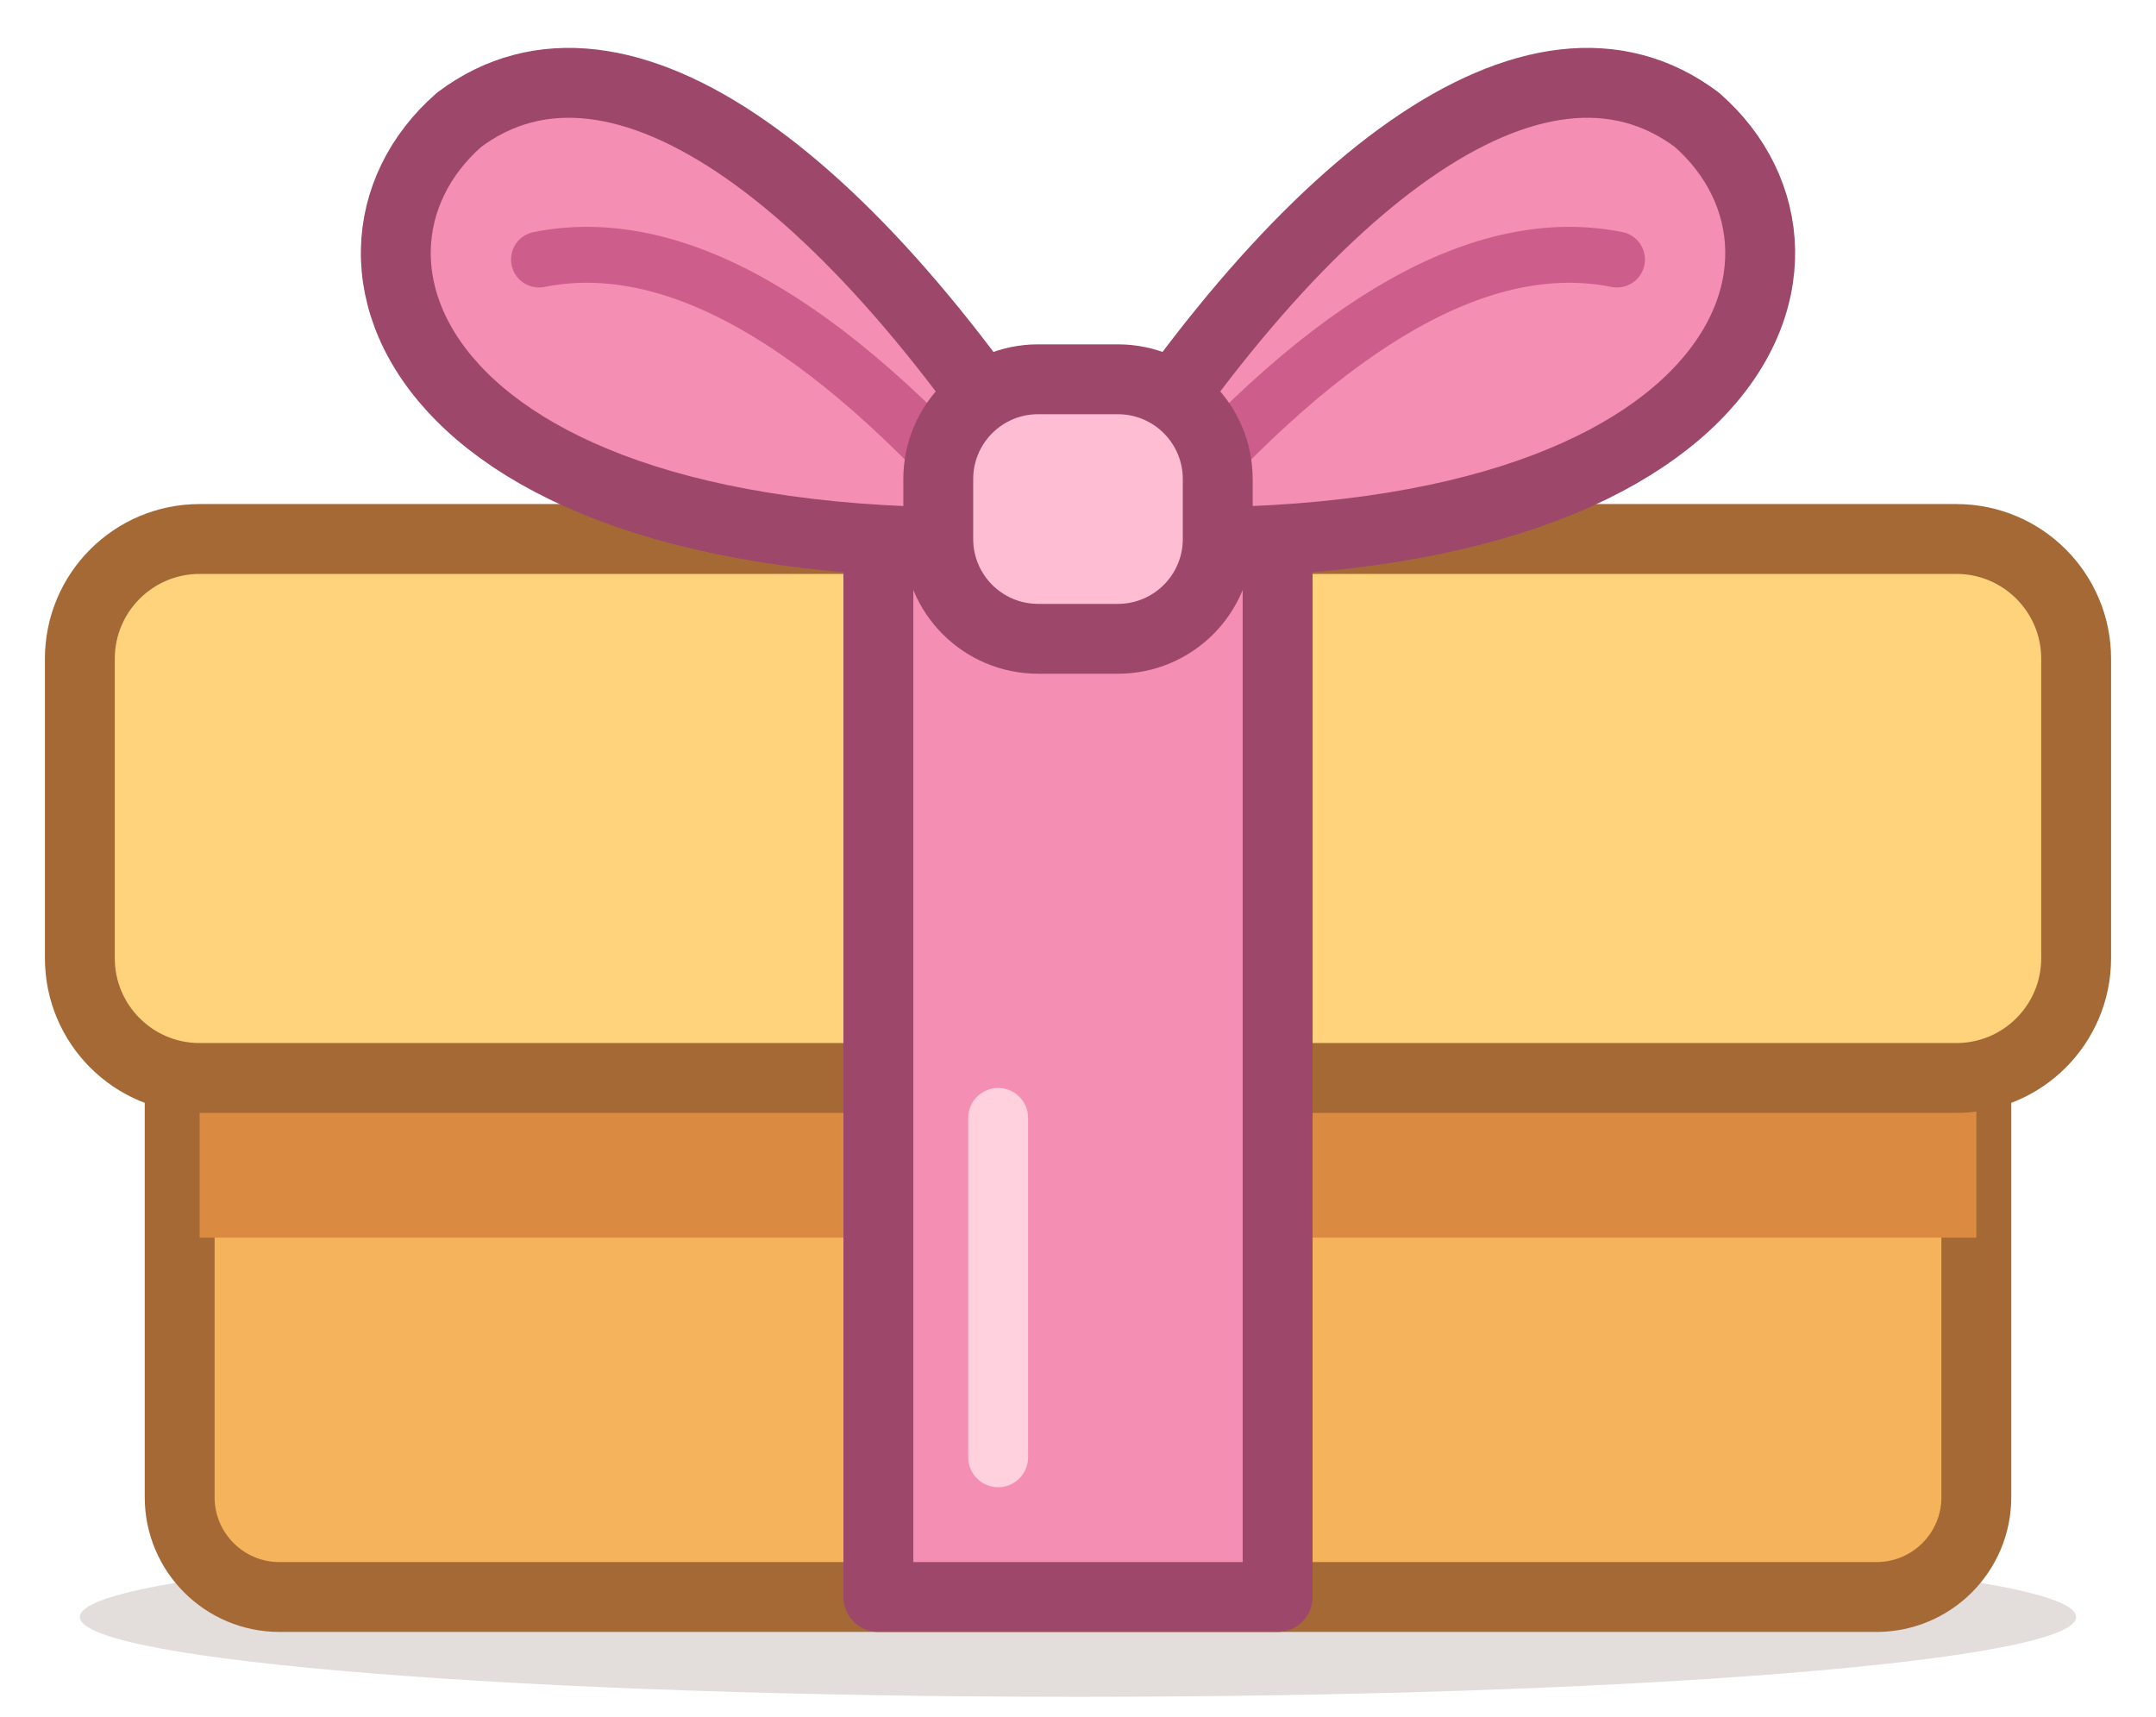
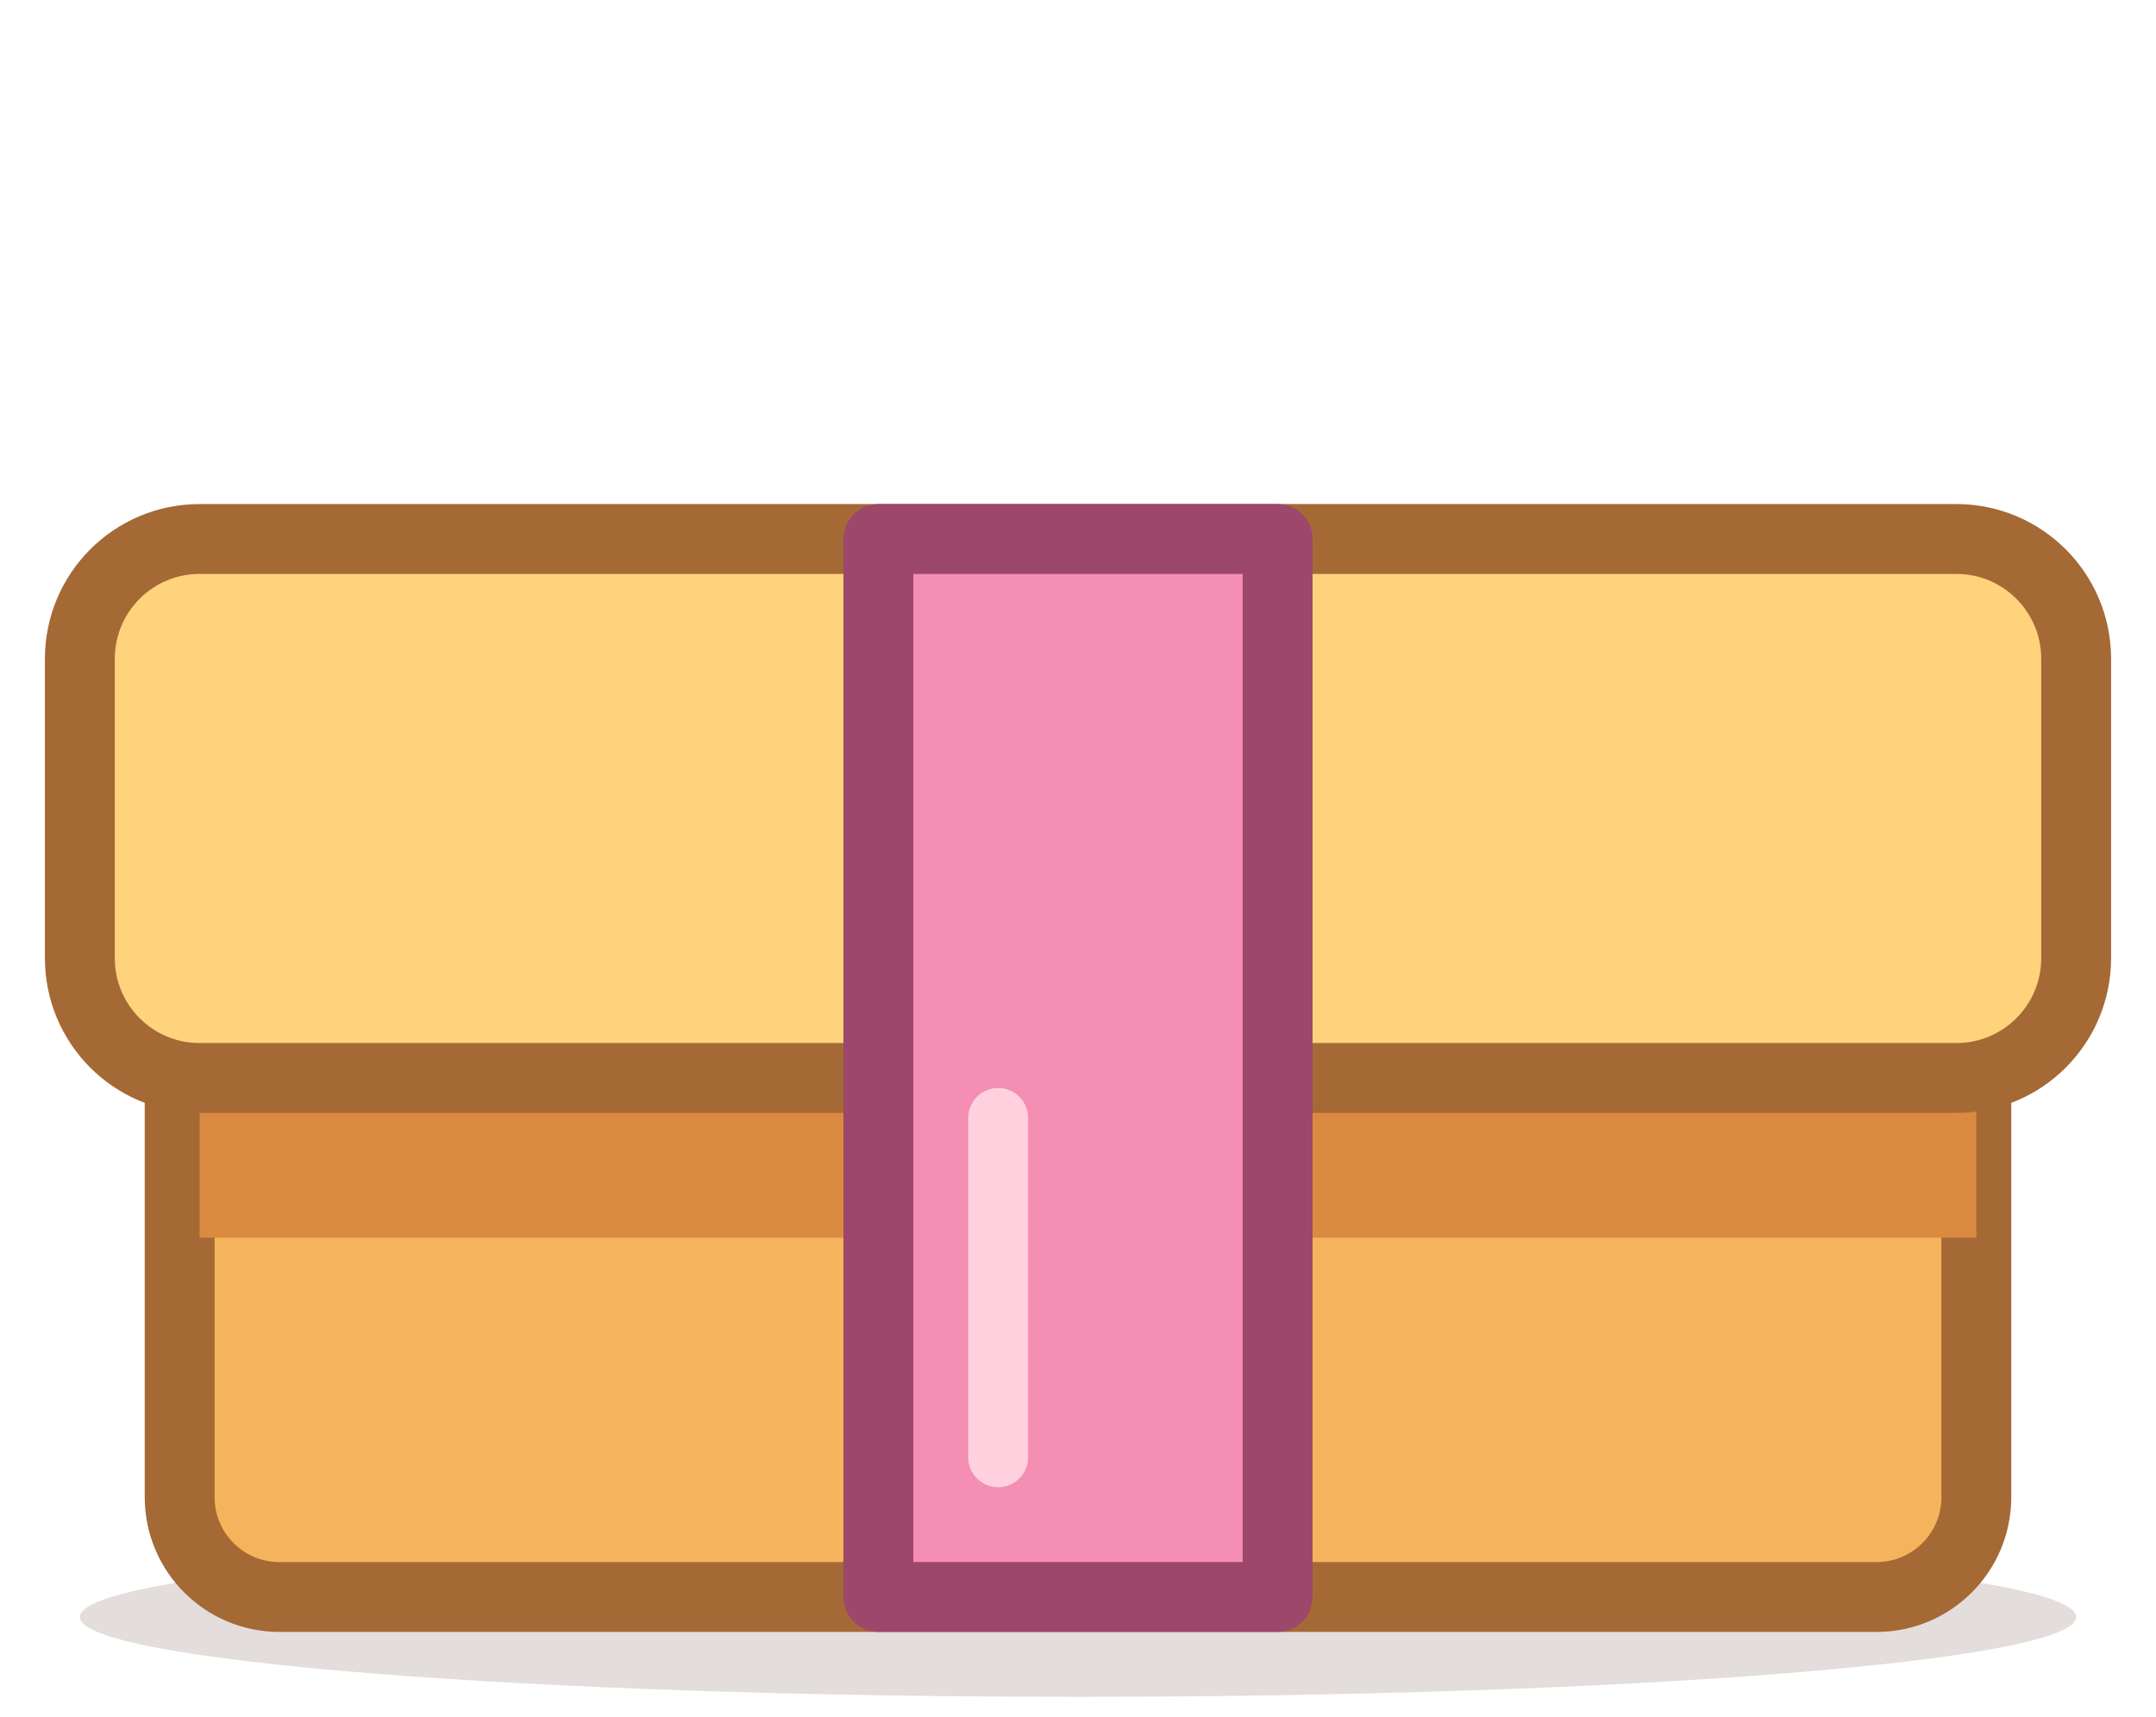
<svg xmlns="http://www.w3.org/2000/svg" viewBox="0 0 108 86">
  <ellipse cx="54" cy="81" rx="50" ry="4" fill="#634538" opacity=".18" />
  <g stroke="#a56936" stroke-width="3.5" stroke-linejoin="round">
    <path d="M9 37h90v38a5 5 0 0 1-5 5H14a5 5 0 0 1-5-5z" fill="#f5b45c" />
    <path d="M10 53h89v9H10z" fill="#db8a42" stroke="none" />
    <rect x="4" y="27" width="100" height="27" rx="6" fill="#ffd37b" />
    <path d="M44 27h20v53H44z" fill="#f48eb2" stroke="#9d476a" />
    <path d="M50 56v17" fill="none" stroke="#ffd1df" stroke-width="3" stroke-linecap="round" />
  </g>
-   <g id="bow" stroke="#9d476a" stroke-width="3.5" stroke-linejoin="round">
-     <path d="M54 27C43 9 31 0 23 6c-8 7-2 23 31 21zm0 0C65 9 77 0 85 6c8 7 2 23-31 21z" fill="#f48eb2" />
-     <path d="M27 13q10-2 23 13M81 13q-10-2-23 13" fill="none" stroke="#cd5d8b" stroke-width="2.8" stroke-linecap="round" />
-     <rect x="47" y="19" width="14" height="13" rx="5" fill="#ffbdd4" />
-   </g>
</svg>
